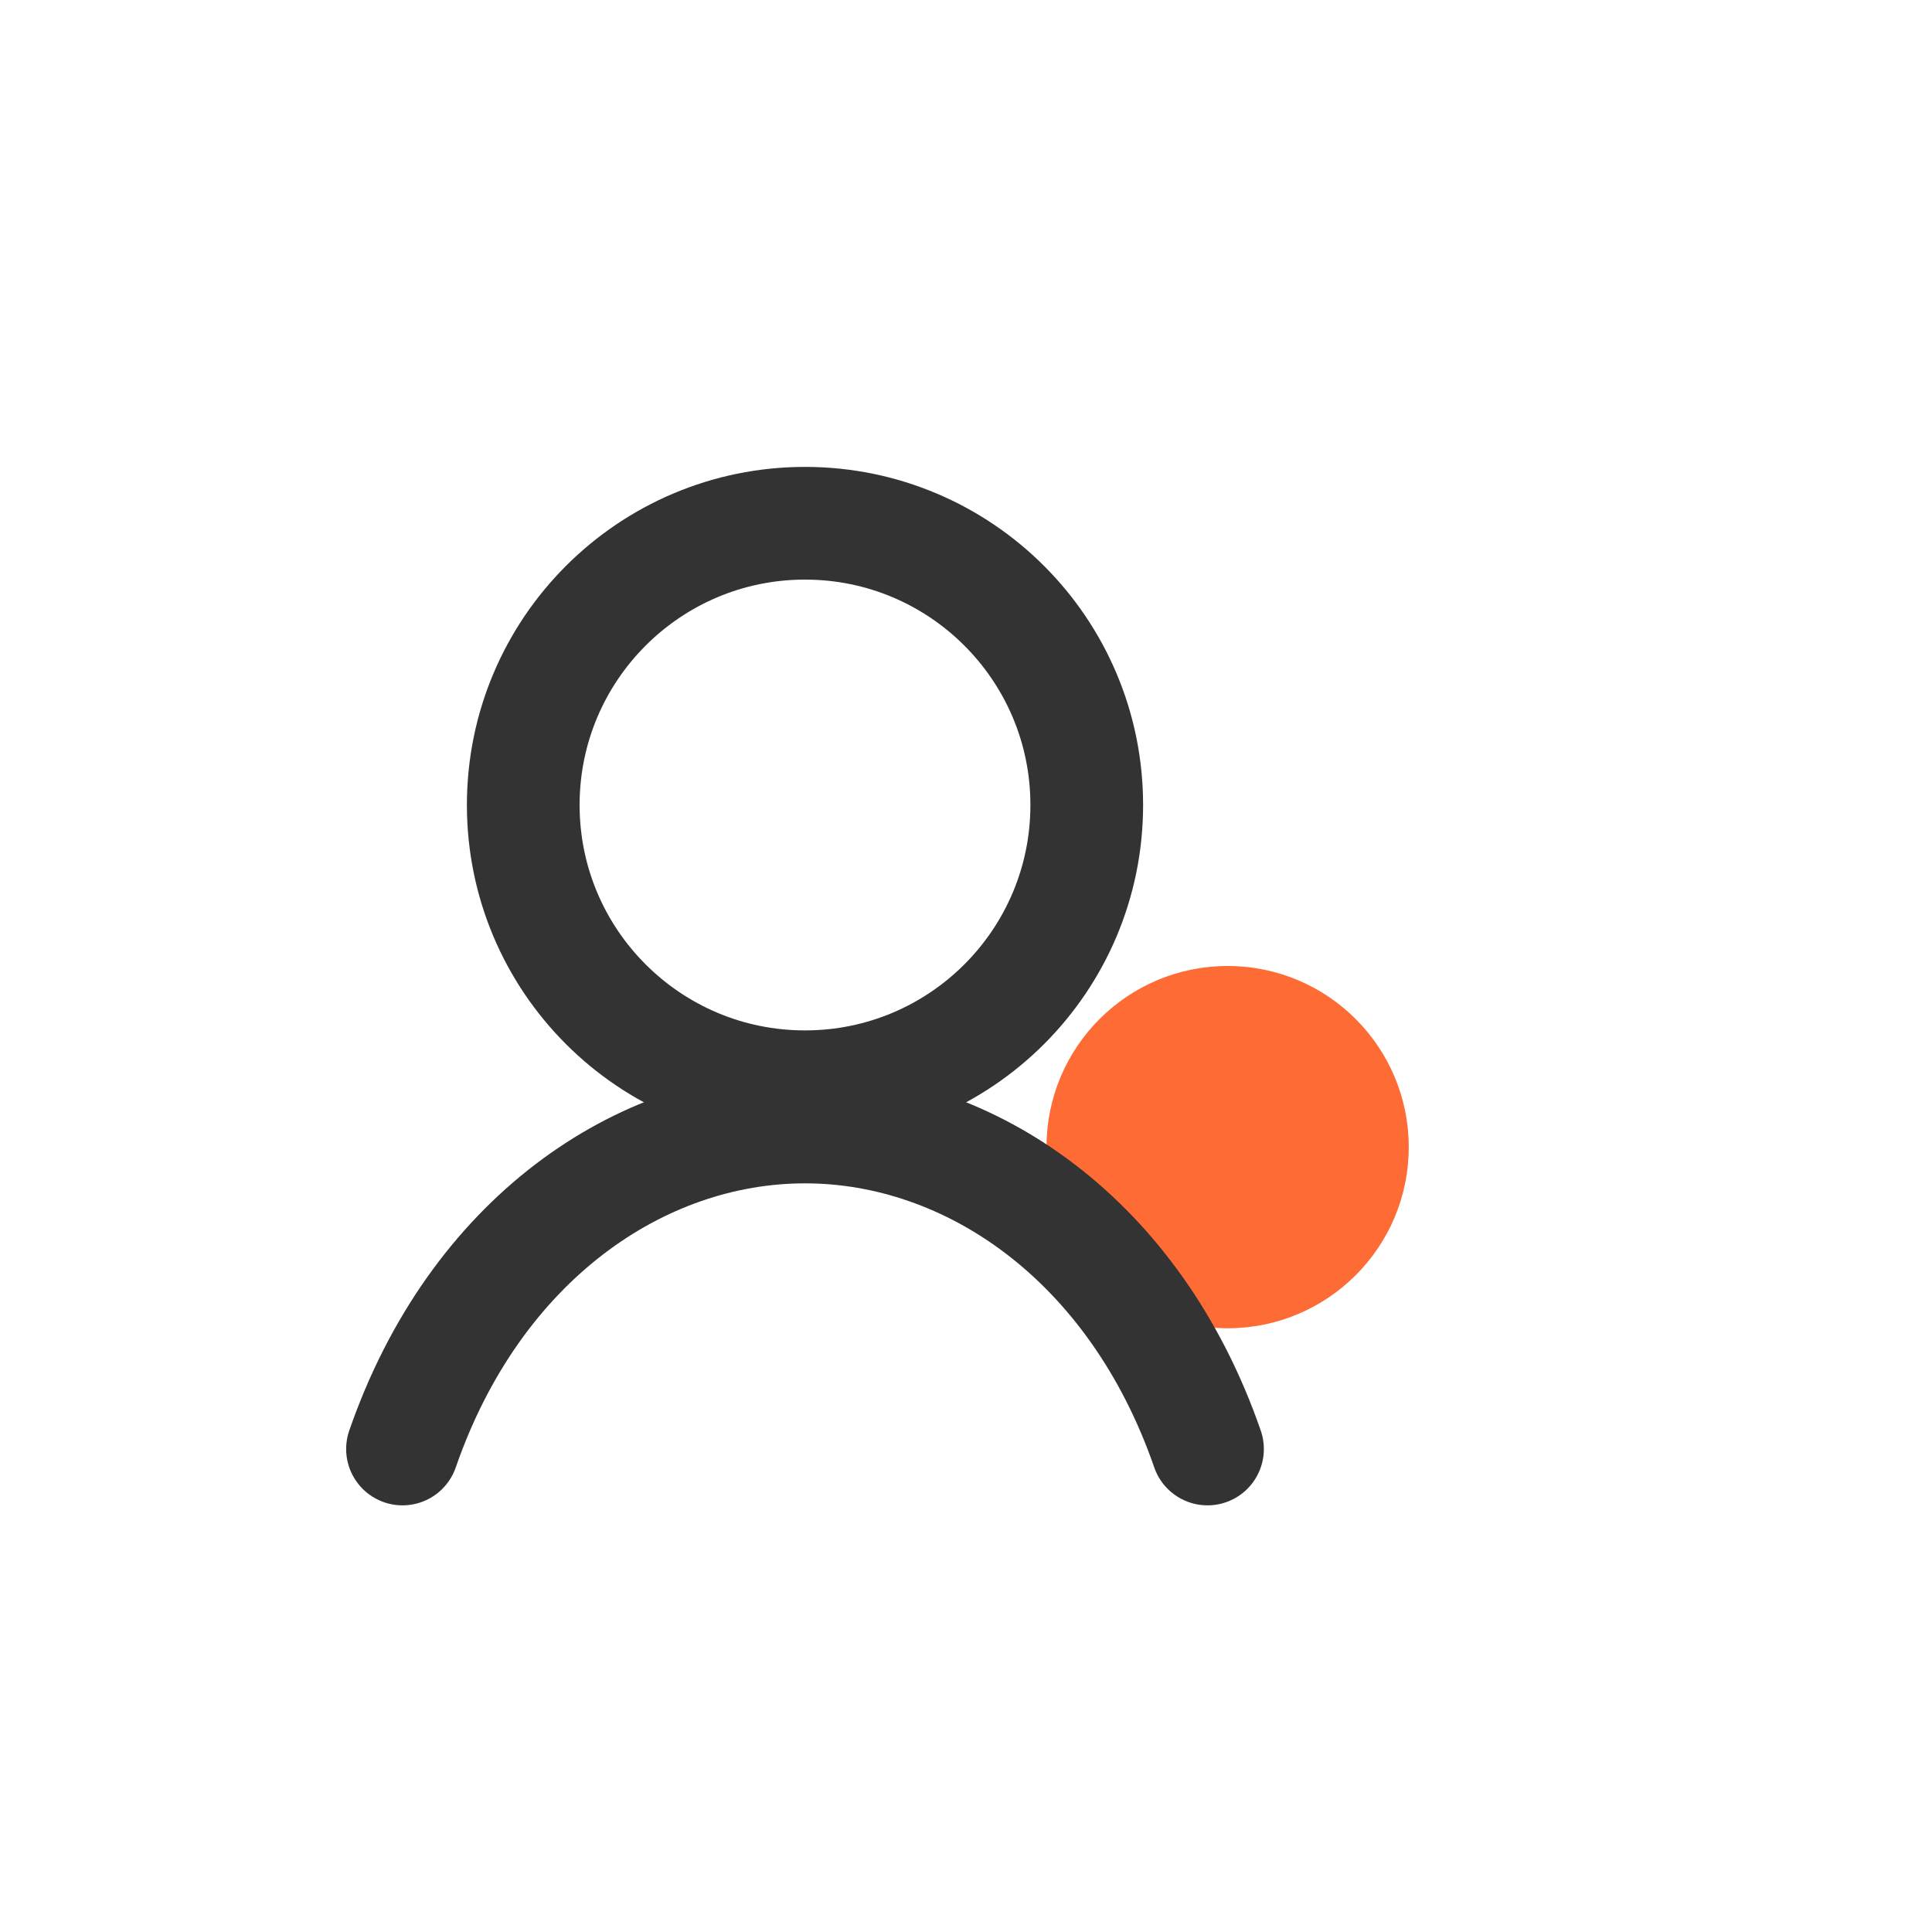
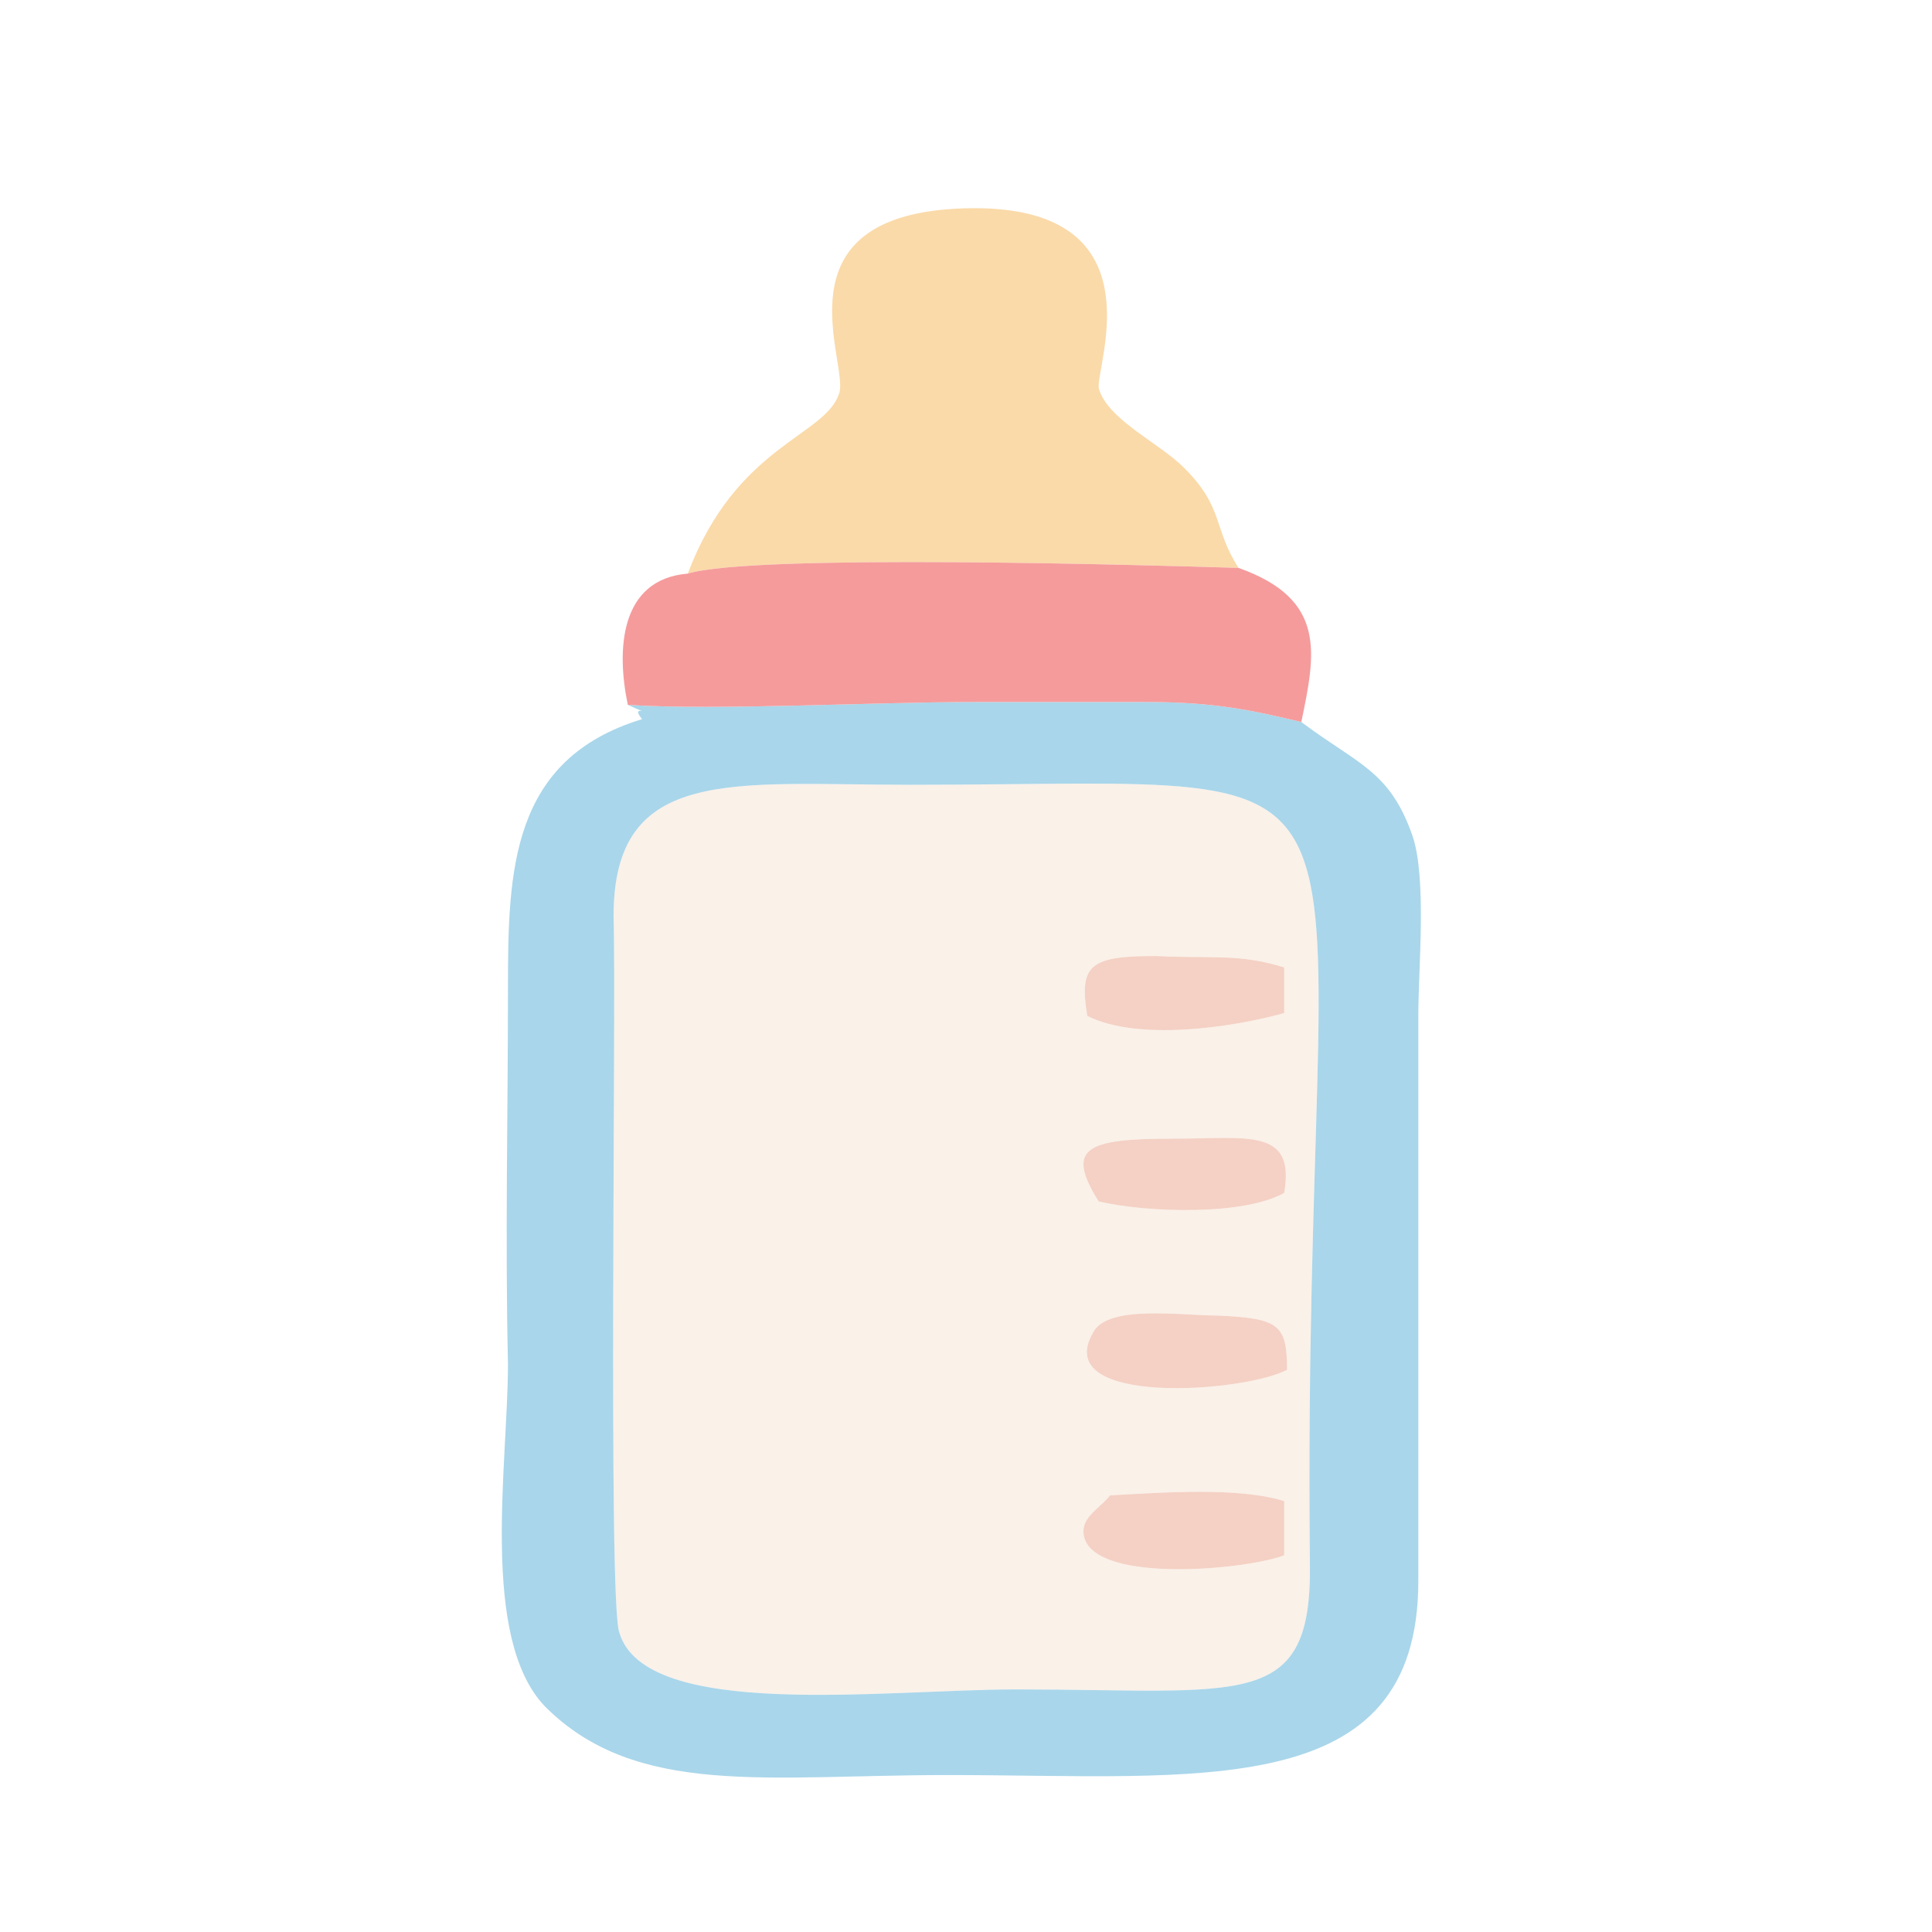
- <svg xmlns="http://www.w3.org/2000/svg" width="48" height="48" viewBox="0 0 48 48" fill="none">
-   <circle cx="20" cy="20" r="7" stroke="#333333" stroke-width="2.8" />
-   <circle cx="30.5" cy="28.5" r="4.5" fill="#FF6B35" />
-   <path d="M10 36C11.8 30.8 15.9 28 20 28C24.1 28 28.2 30.8 30 36" stroke="#333333" stroke-width="2.8" stroke-linecap="round" />
+ <svg xmlns="http://www.w3.org/2000/svg" width="6.773mm" height="6.773mm" viewBox="0 0 677 677" fill-rule="evenodd" clip-rule="evenodd">
+   <path fill="#FAF1E9" d="M389 524c18,-1 45,-3 61,2l0 19c-13,5 -65,10 -70,-6 -2,-7 5,-10 9,-15zm62 -44c-15,8 -83,13 -68,-13 5,-10 31,-6 44,-6 21,1 24,3 24,19zm-66 -59c-12,-19 -4,-22 26,-22 26,0 43,-4 39,19 -14,8 -48,7 -65,3zm-4 -65c-3,-18 1,-21 24,-21 19,1 29,-1 45,4l0 16c-18,5 -51,10 -69,1zm-164 216c9,31 93,20 139,20 80,0 104,8 103,-45 -3,-295 43,-272 -140,-272 -62,0 -104,-7 -104,46 1,31 -2,240 2,251z" />
+   <path fill="#A9D6EA" d="M217 572c-4,-11 -1,-220 -2,-251 0,-53 42,-46 104,-46 183,0 137,-23 140,272 1,53 -23,45 -103,45 -46,0 -130,11 -139,-20zm239 -319c-17,-4 -30,-7 -54,-7 -20,0 -41,0 -61,0 -34,0 -90,3 -121,1 11,5 0,-1 5,5 -46,14 -47,53 -47,94 0,44 -1,88 0,132 0,35 -10,96 13,120 32,32 78,24 141,24 88,0 165,10 165,-68l0 -198c0,-17 3,-48 -2,-63 -8,-23 -19,-25 -39,-40z" />
+   <path fill="#FADAA9" d="M241 201c23,-7 160,-3 193,-2 -9,-14 -5,-21 -19,-35 -9,-9 -27,-17 -30,-28 -1,-8 22,-65 -47,-63 -68,2 -40,55 -44,65 -5,15 -36,18 -53,63z" />
+   <path fill="#F59B9C" d="M220 247c31,2 87,-1 121,-1 20,0 41,0 61,0 24,0 37,3 54,7 5,-24 9,-43 -22,-54 -33,-1 -170,-5 -193,2 -24,2 -25,27 -21,46z" />
+   <path fill="#F4D1C4" d="M389 524c-4,5 -11,8 -9,15 5,16 57,11 70,6l0 -19c-16,-5 -43,-3 -61,-2z" />
+   <path fill="#F4D1C4" d="M385 421c17,4 51,5 65,-3 4,-23 -13,-19 -39,-19 -30,0 -38,3 -26,22z" />
+   <path fill="#F4D1C4" d="M381 356c18,9 51,4 69,-1l0 -16c-16,-5 -26,-3 -45,-4 -23,0 -27,3 -24,21z" />
+   <path fill="#F4D1C4" d="M451 480c0,-16 -3,-18 -24,-19 -13,0 -39,-4 -44,6 -15,26 53,21 68,13z" />
</svg>
